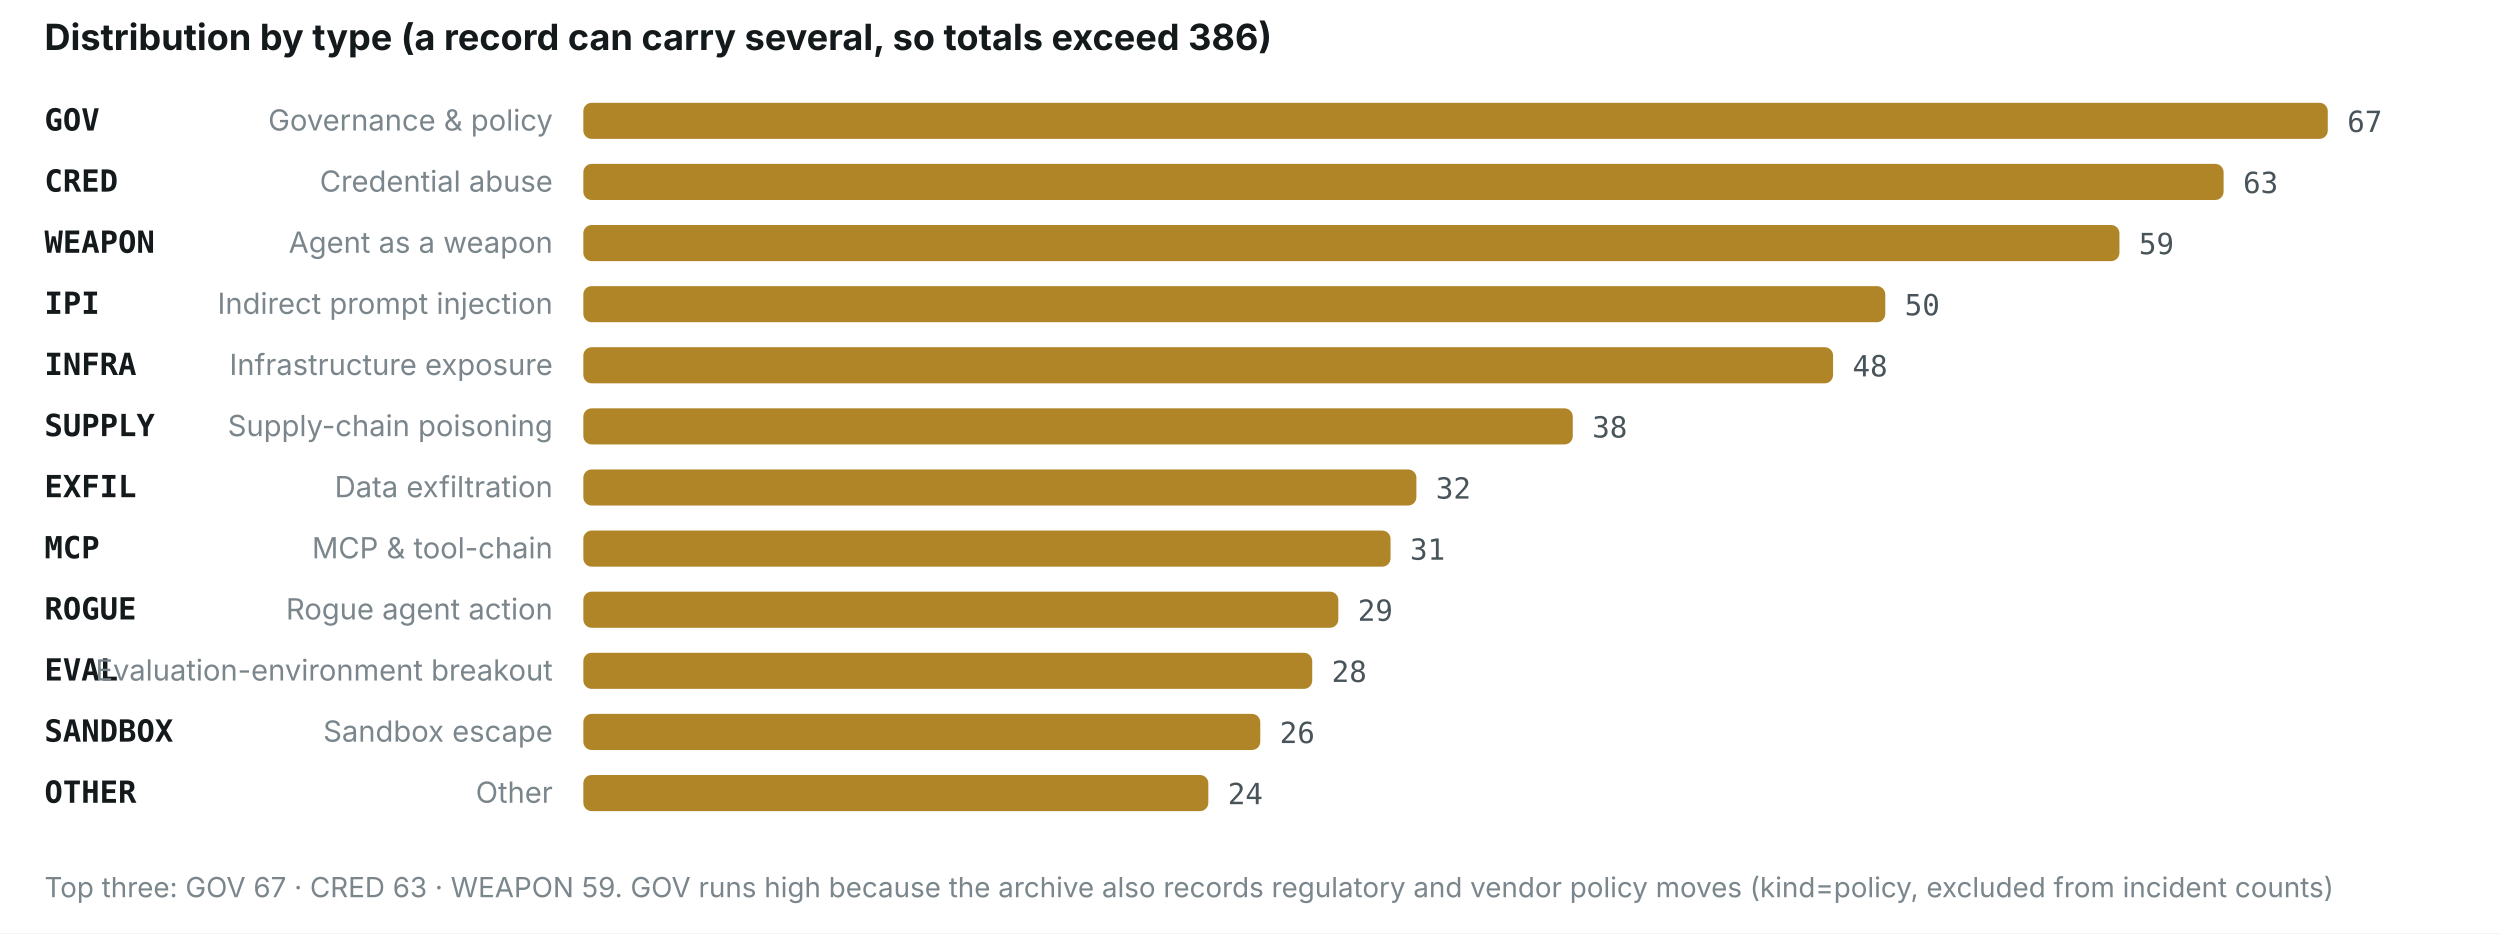
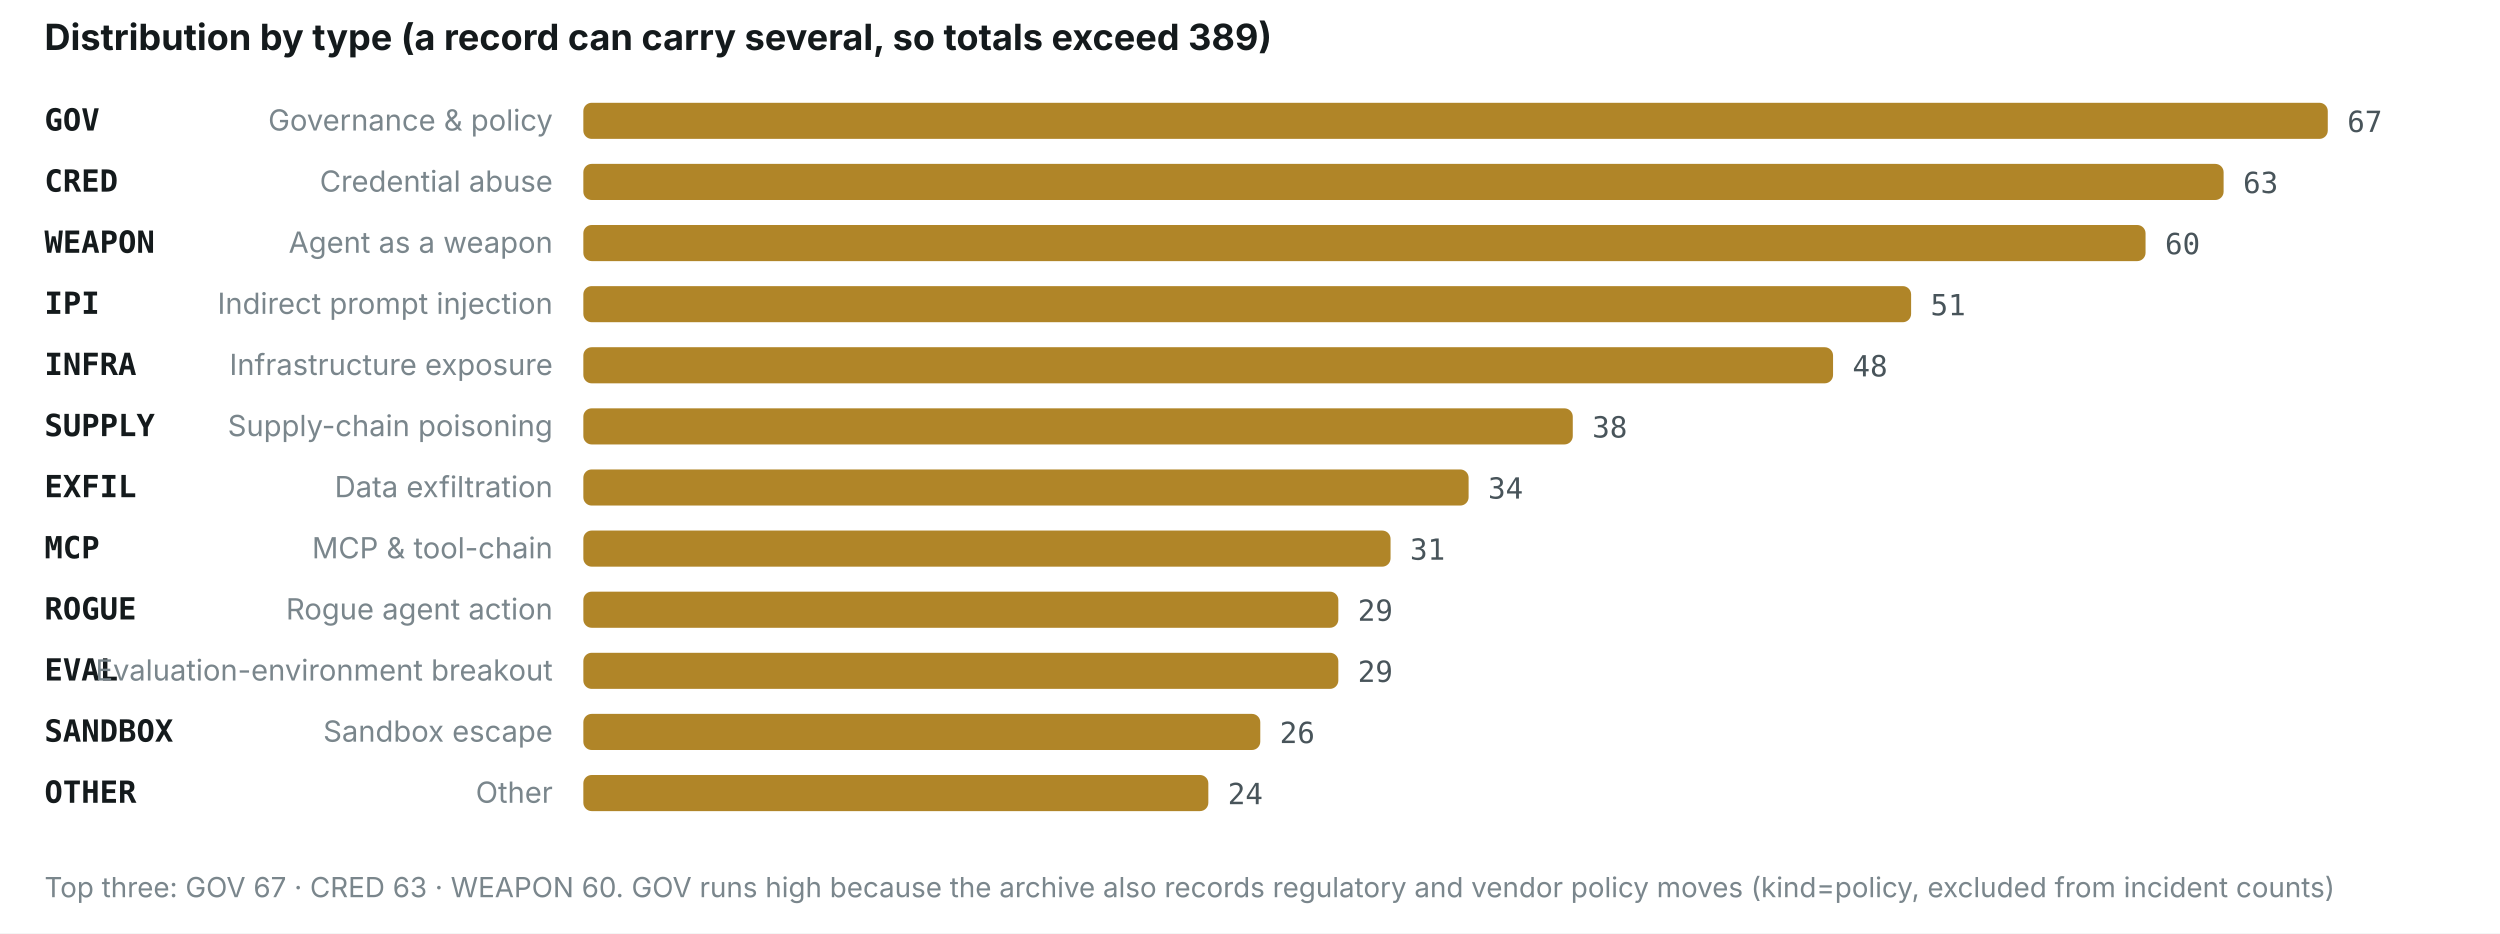
<svg xmlns="http://www.w3.org/2000/svg" viewBox="0 0 900 336" width="900" height="336" role="img" font-family="ui-sans-serif,-apple-system,'Segoe UI','PingFang SC','Microsoft YaHei',sans-serif">
  <rect width="900" height="336" fill="#FFFFFF" />
-   <text x="16" y="18" font-size="13" font-weight="700" fill="#141A1C">Distribution by type (a record can carry several, so totals exceed 386)</text>
+   <text x="16" y="18" font-size="13" font-weight="700" fill="#141A1C">Distribution by type (a record can carry several, so totals exceed 389)</text>
  <text x="16" y="47" font-size="11" fill="#141A1C" font-family="ui-monospace,'SF Mono','Cascadia Mono','Consolas',monospace" font-weight="600">GOV</text>
  <text x="199" y="47" font-size="10.5" text-anchor="end" fill="#7A868C">Governance &amp; policy</text>
  <rect x="210" y="37" width="628.0" height="13" rx="3" fill="#B08528" />
  <text x="845.0" y="47.5" font-size="10.5" fill="#48545A" font-family="ui-monospace,'SF Mono','Cascadia Mono','Consolas',monospace">67</text>
  <text x="16" y="69" font-size="11" fill="#141A1C" font-family="ui-monospace,'SF Mono','Cascadia Mono','Consolas',monospace" font-weight="600">CRED</text>
  <text x="199" y="69" font-size="10.5" text-anchor="end" fill="#7A868C">Credential abuse</text>
  <rect x="210" y="59" width="590.5" height="13" rx="3" fill="#B08528" />
  <text x="807.5" y="69.5" font-size="10.5" fill="#48545A" font-family="ui-monospace,'SF Mono','Cascadia Mono','Consolas',monospace">63</text>
  <text x="16" y="91" font-size="11" fill="#141A1C" font-family="ui-monospace,'SF Mono','Cascadia Mono','Consolas',monospace" font-weight="600">WEAPON</text>
  <text x="199" y="91" font-size="10.5" text-anchor="end" fill="#7A868C">Agent as a weapon</text>
-   <rect x="210" y="81" width="553.0" height="13" rx="3" fill="#B08528" />
-   <text x="770.0" y="91.5" font-size="10.5" fill="#48545A" font-family="ui-monospace,'SF Mono','Cascadia Mono','Consolas',monospace">59</text>
+   <rect x="210" y="81" width="562.4" height="13" rx="3" fill="#B08528" />
+   <text x="779.4" y="91.5" font-size="10.5" fill="#48545A" font-family="ui-monospace,'SF Mono','Cascadia Mono','Consolas',monospace">60</text>
  <text x="16" y="113" font-size="11" fill="#141A1C" font-family="ui-monospace,'SF Mono','Cascadia Mono','Consolas',monospace" font-weight="600">IPI</text>
  <text x="199" y="113" font-size="10.5" text-anchor="end" fill="#7A868C">Indirect prompt injection</text>
-   <rect x="210" y="103" width="468.7" height="13" rx="3" fill="#B08528" />
-   <text x="685.7" y="113.5" font-size="10.5" fill="#48545A" font-family="ui-monospace,'SF Mono','Cascadia Mono','Consolas',monospace">50</text>
+   <rect x="210" y="103" width="478.0" height="13" rx="3" fill="#B08528" />
+   <text x="695.0" y="113.5" font-size="10.5" fill="#48545A" font-family="ui-monospace,'SF Mono','Cascadia Mono','Consolas',monospace">51</text>
  <text x="16" y="135" font-size="11" fill="#141A1C" font-family="ui-monospace,'SF Mono','Cascadia Mono','Consolas',monospace" font-weight="600">INFRA</text>
  <text x="199" y="135" font-size="10.5" text-anchor="end" fill="#7A868C">Infrastructure exposure</text>
  <rect x="210" y="125" width="449.9" height="13" rx="3" fill="#B08528" />
  <text x="666.9" y="135.5" font-size="10.5" fill="#48545A" font-family="ui-monospace,'SF Mono','Cascadia Mono','Consolas',monospace">48</text>
  <text x="16" y="157" font-size="11" fill="#141A1C" font-family="ui-monospace,'SF Mono','Cascadia Mono','Consolas',monospace" font-weight="600">SUPPLY</text>
  <text x="199" y="157" font-size="10.5" text-anchor="end" fill="#7A868C">Supply-chain poisoning</text>
  <rect x="210" y="147" width="356.2" height="13" rx="3" fill="#B08528" />
  <text x="573.2" y="157.5" font-size="10.5" fill="#48545A" font-family="ui-monospace,'SF Mono','Cascadia Mono','Consolas',monospace">38</text>
  <text x="16" y="179" font-size="11" fill="#141A1C" font-family="ui-monospace,'SF Mono','Cascadia Mono','Consolas',monospace" font-weight="600">EXFIL</text>
  <text x="199" y="179" font-size="10.5" text-anchor="end" fill="#7A868C">Data exfiltration</text>
-   <rect x="210" y="169" width="299.9" height="13" rx="3" fill="#B08528" />
-   <text x="516.9" y="179.5" font-size="10.5" fill="#48545A" font-family="ui-monospace,'SF Mono','Cascadia Mono','Consolas',monospace">32</text>
+   <rect x="210" y="169" width="318.7" height="13" rx="3" fill="#B08528" />
+   <text x="535.7" y="179.5" font-size="10.5" fill="#48545A" font-family="ui-monospace,'SF Mono','Cascadia Mono','Consolas',monospace">34</text>
  <text x="16" y="201" font-size="11" fill="#141A1C" font-family="ui-monospace,'SF Mono','Cascadia Mono','Consolas',monospace" font-weight="600">MCP</text>
  <text x="199" y="201" font-size="10.5" text-anchor="end" fill="#7A868C">MCP &amp; tool-chain</text>
  <rect x="210" y="191" width="290.6" height="13" rx="3" fill="#B08528" />
  <text x="507.6" y="201.5" font-size="10.5" fill="#48545A" font-family="ui-monospace,'SF Mono','Cascadia Mono','Consolas',monospace">31</text>
  <text x="16" y="223" font-size="11" fill="#141A1C" font-family="ui-monospace,'SF Mono','Cascadia Mono','Consolas',monospace" font-weight="600">ROGUE</text>
  <text x="199" y="223" font-size="10.5" text-anchor="end" fill="#7A868C">Rogue agent action</text>
  <rect x="210" y="213" width="271.8" height="13" rx="3" fill="#B08528" />
  <text x="488.8" y="223.5" font-size="10.5" fill="#48545A" font-family="ui-monospace,'SF Mono','Cascadia Mono','Consolas',monospace">29</text>
  <text x="16" y="245" font-size="11" fill="#141A1C" font-family="ui-monospace,'SF Mono','Cascadia Mono','Consolas',monospace" font-weight="600">EVAL</text>
  <text x="199" y="245" font-size="10.5" text-anchor="end" fill="#7A868C">Evaluation-environment breakout</text>
-   <rect x="210" y="235" width="262.4" height="13" rx="3" fill="#B08528" />
-   <text x="479.4" y="245.5" font-size="10.5" fill="#48545A" font-family="ui-monospace,'SF Mono','Cascadia Mono','Consolas',monospace">28</text>
+   <rect x="210" y="235" width="271.8" height="13" rx="3" fill="#B08528" />
+   <text x="488.8" y="245.5" font-size="10.5" fill="#48545A" font-family="ui-monospace,'SF Mono','Cascadia Mono','Consolas',monospace">29</text>
  <text x="16" y="267" font-size="11" fill="#141A1C" font-family="ui-monospace,'SF Mono','Cascadia Mono','Consolas',monospace" font-weight="600">SANDBOX</text>
  <text x="199" y="267" font-size="10.5" text-anchor="end" fill="#7A868C">Sandbox escape</text>
  <rect x="210" y="257" width="243.7" height="13" rx="3" fill="#B08528" />
  <text x="460.7" y="267.5" font-size="10.5" fill="#48545A" font-family="ui-monospace,'SF Mono','Cascadia Mono','Consolas',monospace">26</text>
  <text x="16" y="289" font-size="11" fill="#141A1C" font-family="ui-monospace,'SF Mono','Cascadia Mono','Consolas',monospace" font-weight="600">OTHER</text>
  <text x="199" y="289" font-size="10.5" text-anchor="end" fill="#7A868C">Other</text>
  <rect x="210" y="279" width="225.0" height="13" rx="3" fill="#B08528" />
  <text x="442.0" y="289.5" font-size="10.5" fill="#48545A" font-family="ui-monospace,'SF Mono','Cascadia Mono','Consolas',monospace">24</text>
-   <text x="16" y="323" font-size="10" fill="#7A868C">Top three: GOV 67 · CRED 63 · WEAPON 59. GOV runs high because the archive also records regulatory and vendor policy moves (kind=policy, excluded from incident counts)</text>
+   <text x="16" y="323" font-size="10" fill="#7A868C">Top three: GOV 67 · CRED 63 · WEAPON 60. GOV runs high because the archive also records regulatory and vendor policy moves (kind=policy, excluded from incident counts)</text>
</svg>
